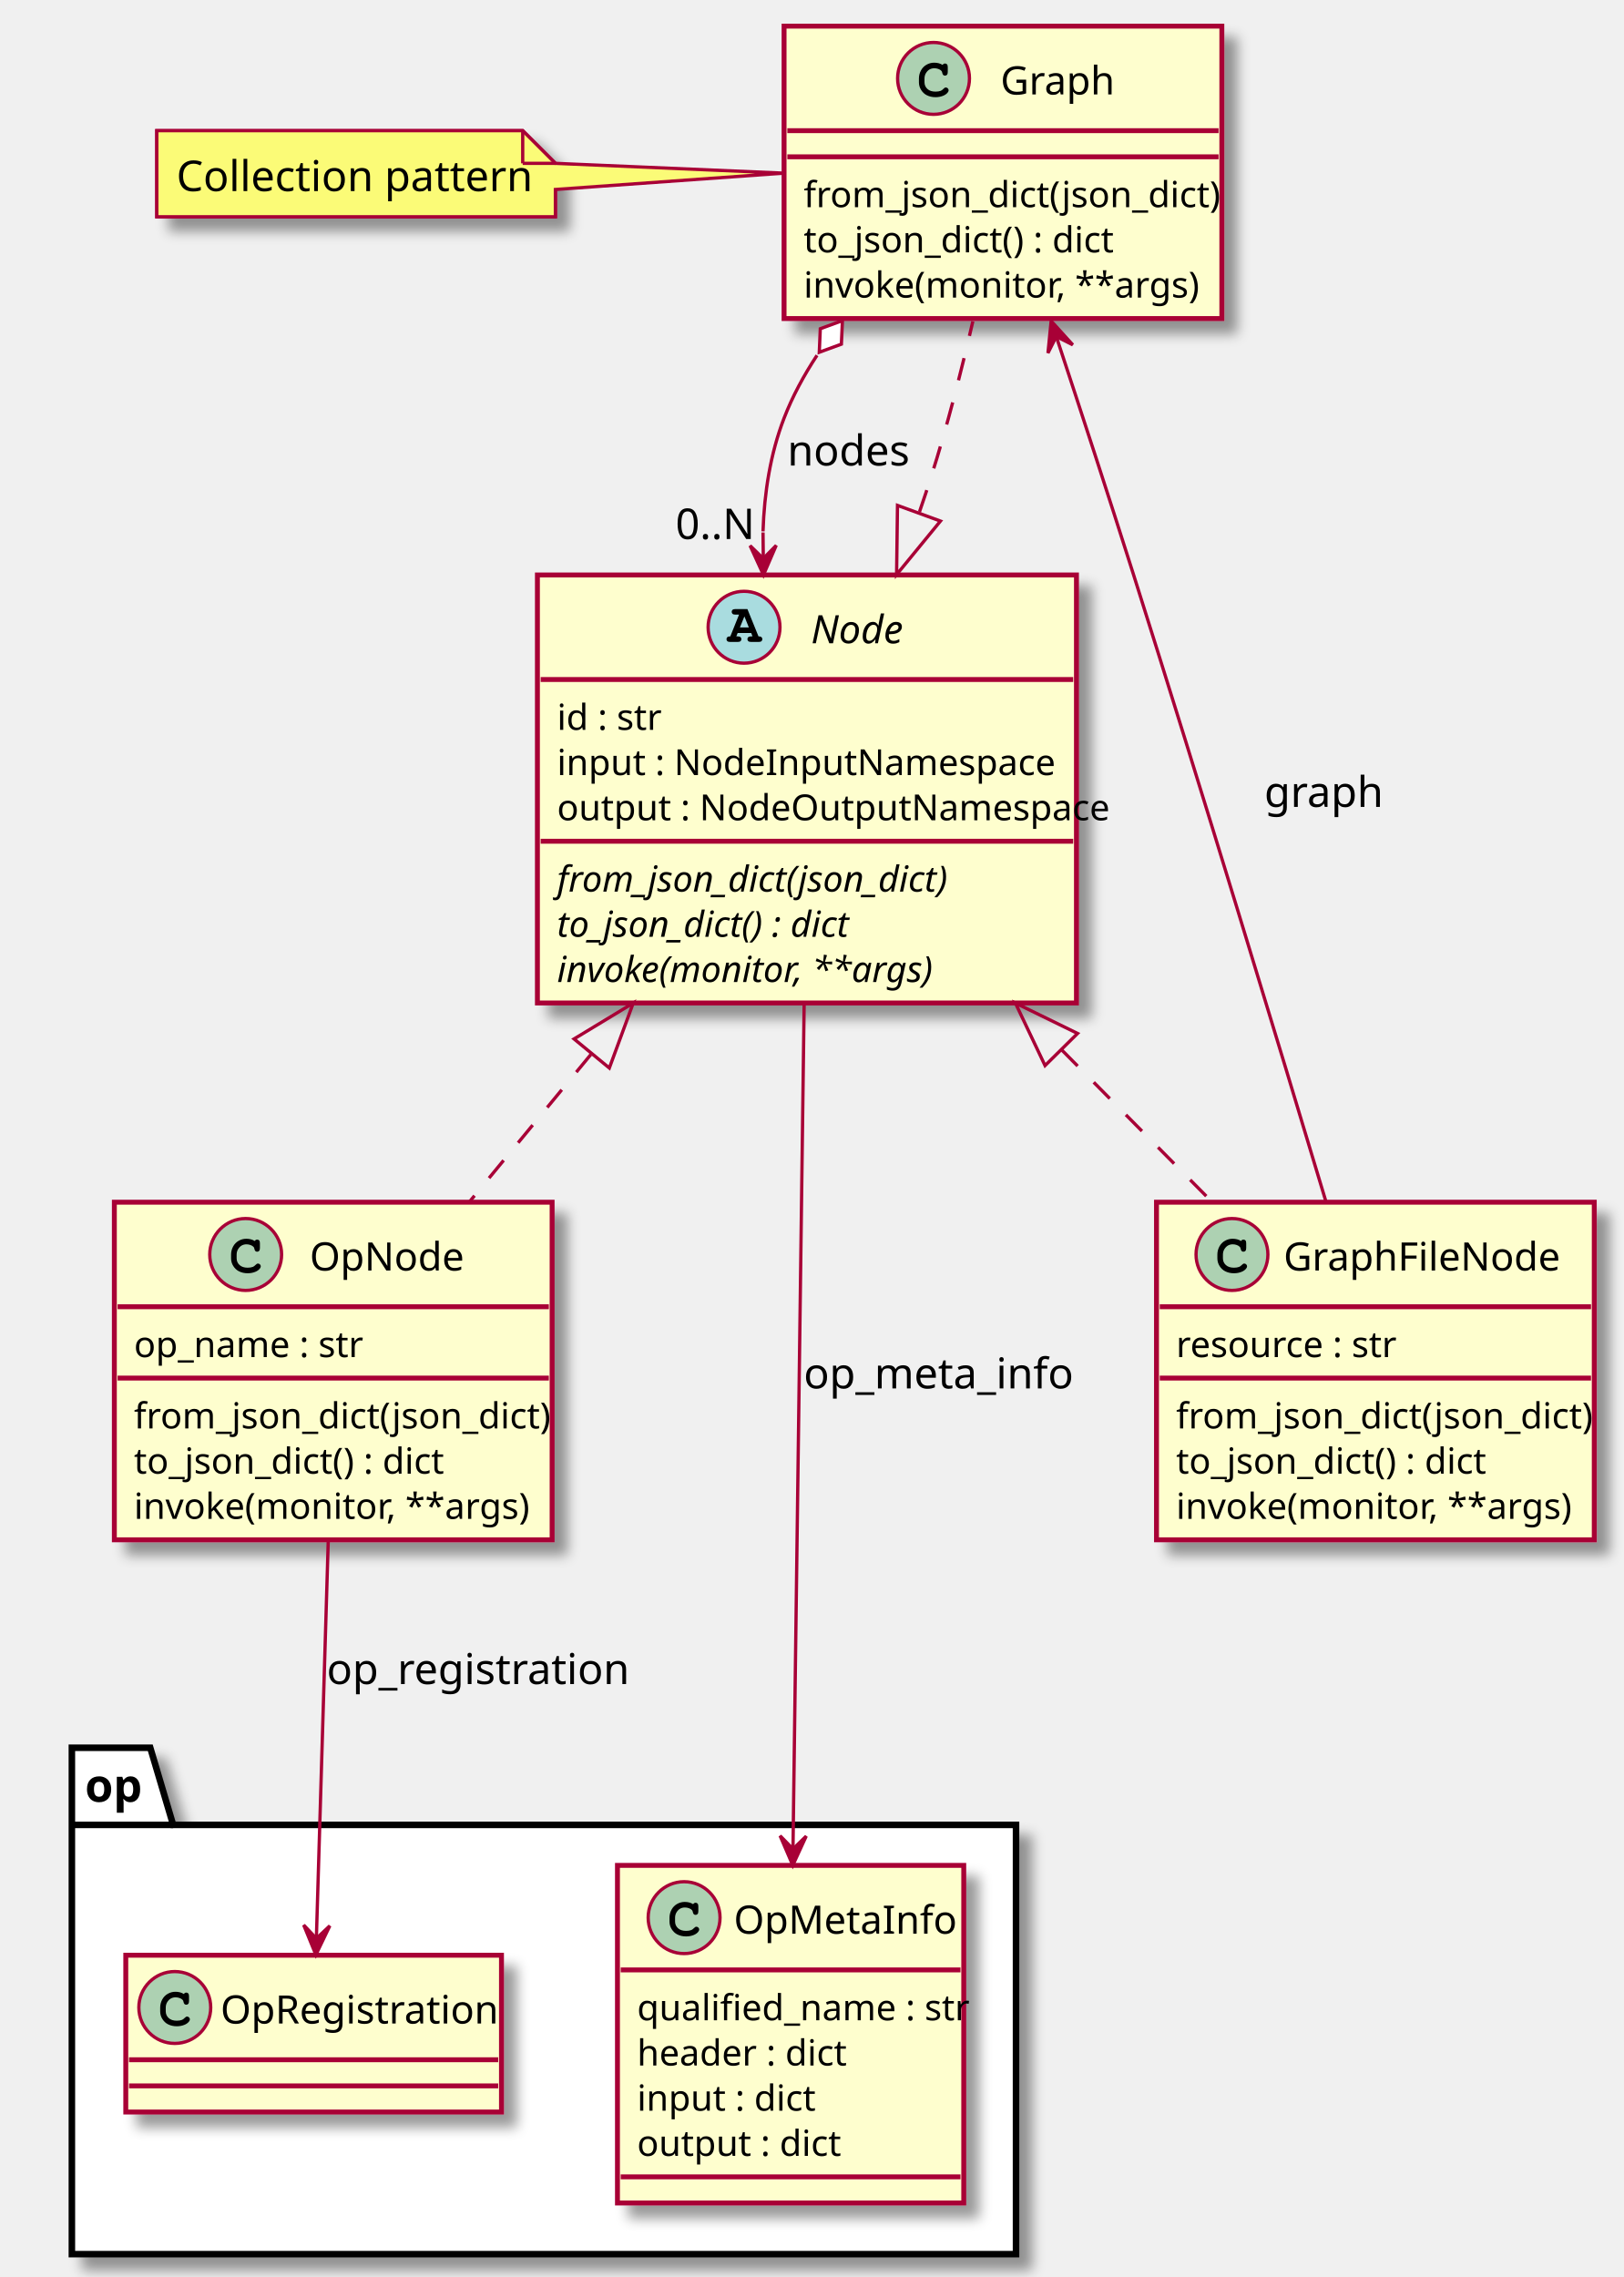
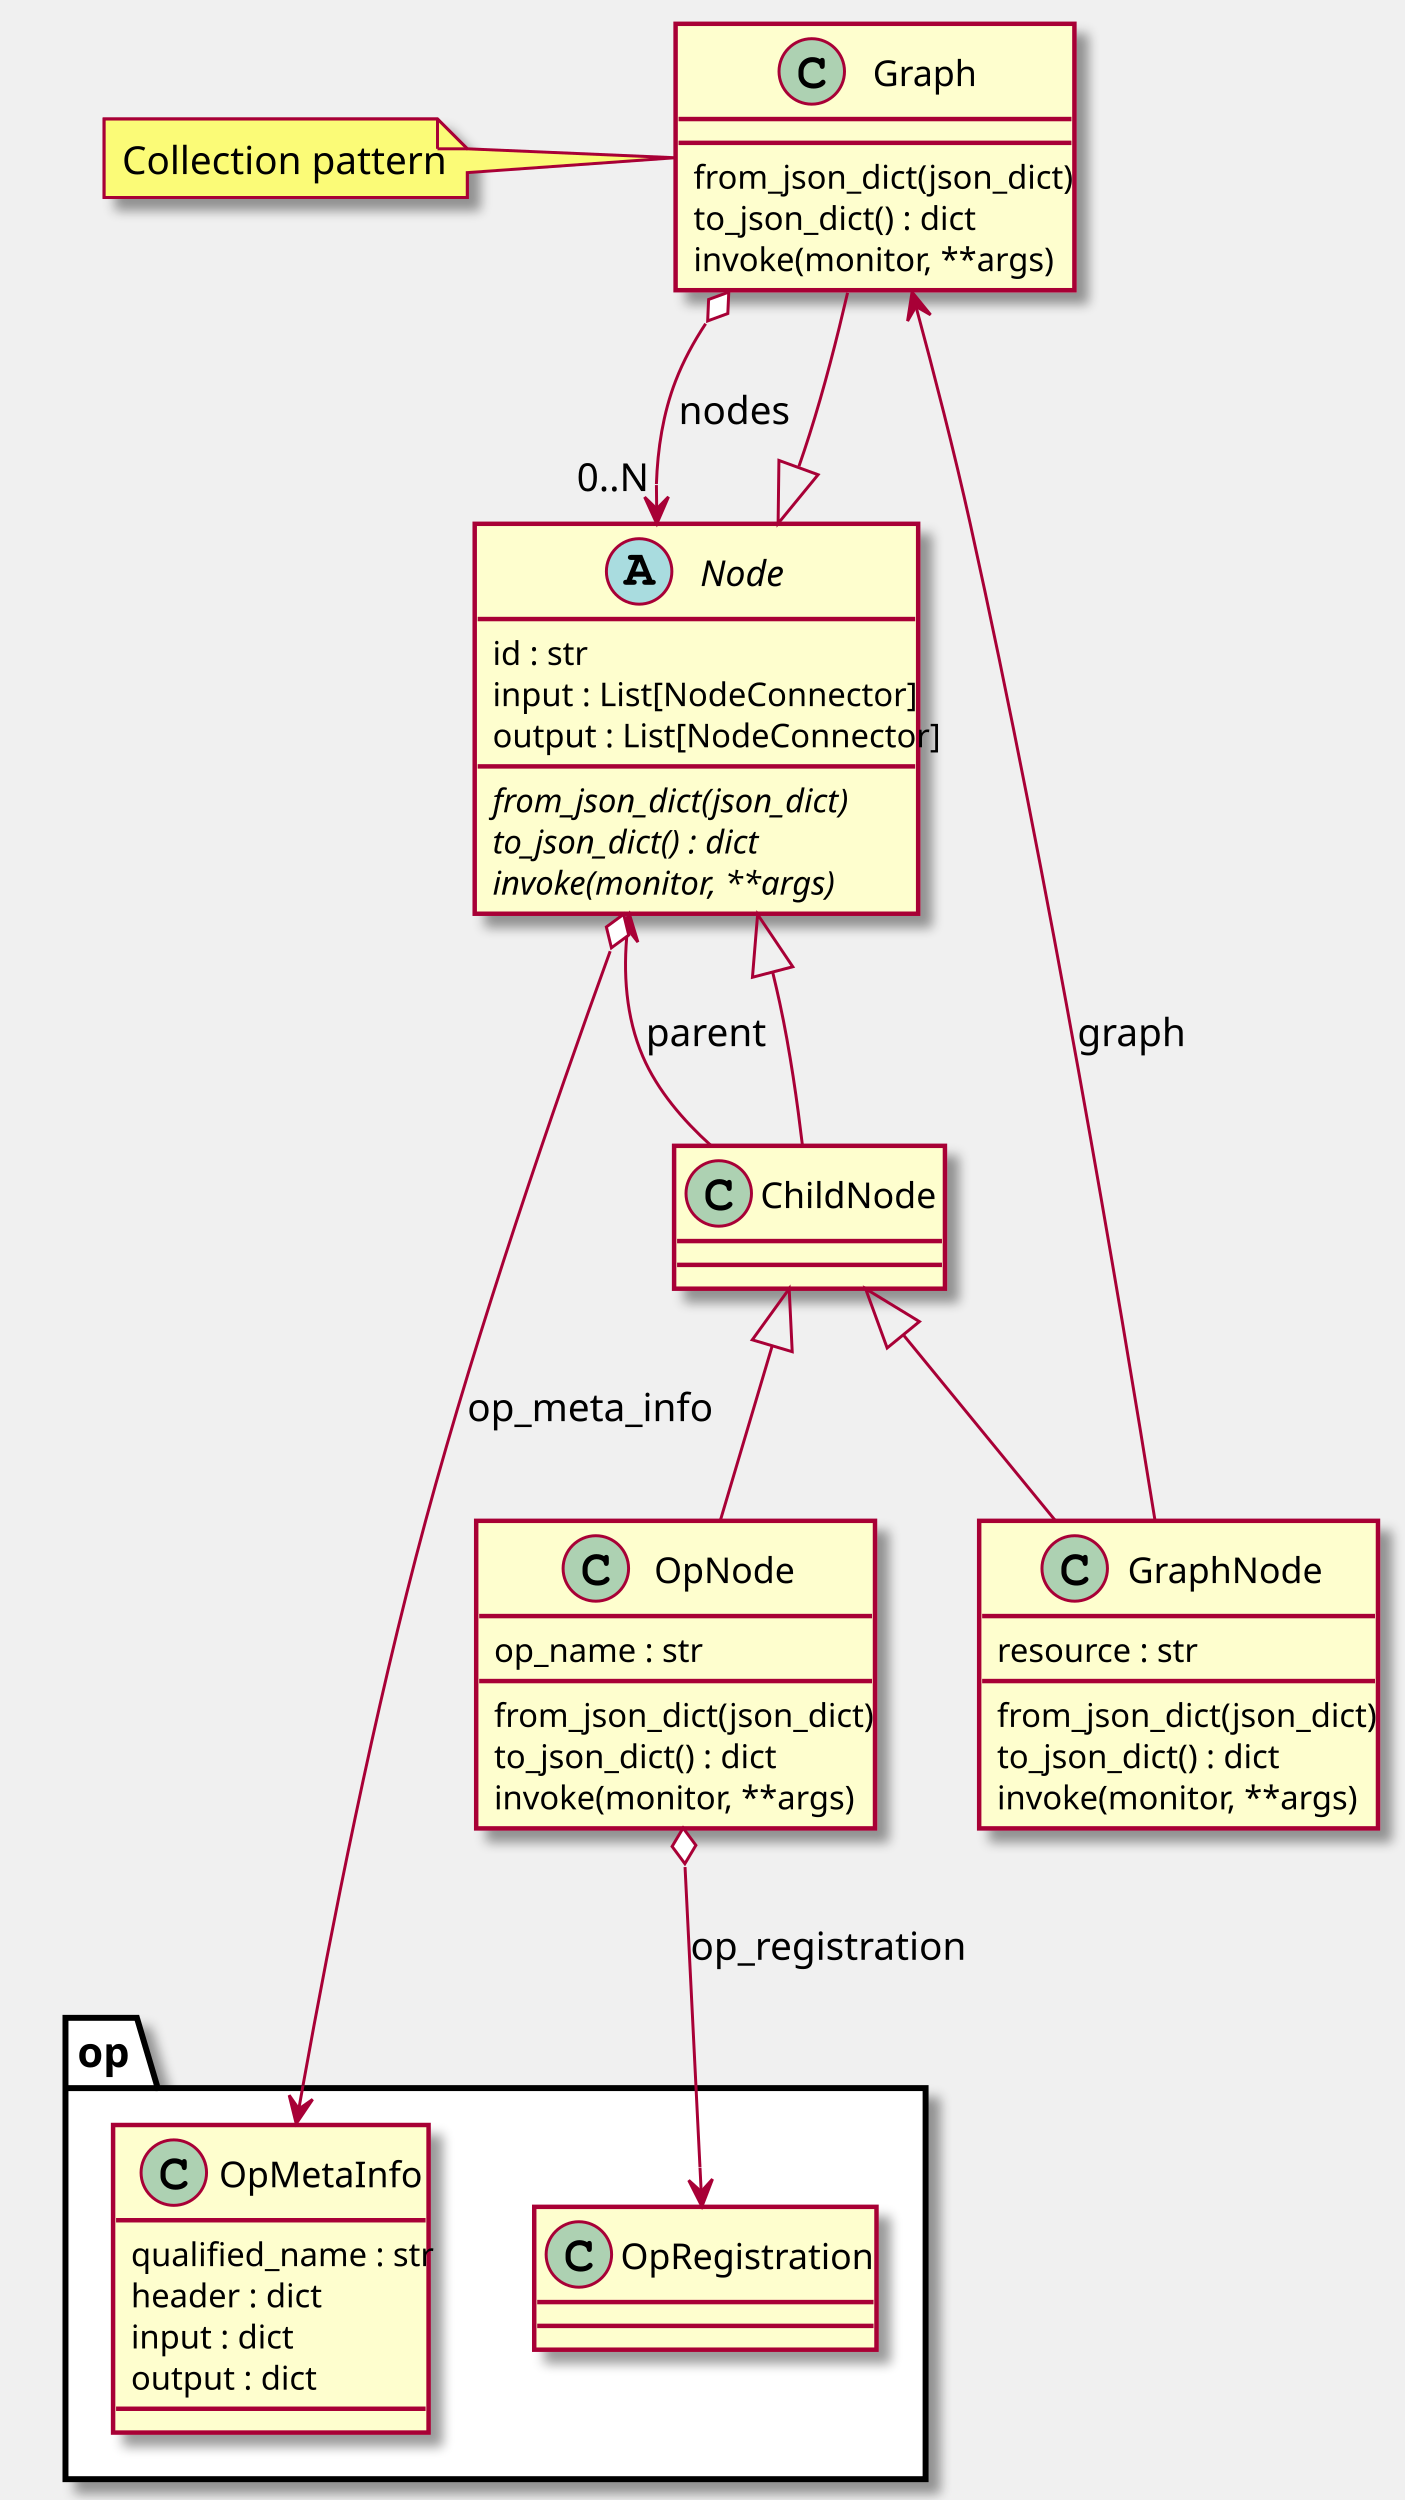
- <svg xmlns="http://www.w3.org/2000/svg" height="697px" style="width:497px;height:697px;" version="1.1" viewBox="0 0 497 697" width="497px">
+ <svg xmlns="http://www.w3.org/2000/svg" height="840px" style="width:472px;height:840px;" version="1.1" viewBox="0 0 472 840" width="472px">
  <defs>
    <filter height="300%" id="f1" width="300%" x="-1" y="-1">
      <feGaussianBlur result="blurOut" stdDeviation="2.0" />
      <feColorMatrix in="blurOut" result="blurOut2" type="matrix" values="0 0 0 0 0 0 0 0 0 0 0 0 0 0 0 0 0 0 .4 0" />
      <feOffset dx="4.0" dy="4.0" in="blurOut2" result="blurOut3" />
      <feBlend in="SourceGraphic" in2="blurOut3" mode="normal" />
    </filter>
  </defs>
  <g>
-     <polygon fill="#FFFFFF" filter="url(#f1)" points="22,535,46,535,53,558.609,311,558.609,311,690,22,690,22,535" style="stroke: #000000; stroke-width: 2.0;" />
-     <line style="stroke: #000000; stroke-width: 2.0;" x1="22" x2="53" y1="558.609" y2="558.609" />
-     <text fill="#000000" font-family="sans-serif" font-size="14" font-weight="bold" lengthAdjust="spacingAndGlyphs" textLength="18" x="26" y="551.533">op</text>
-     <rect fill="#FEFECE" filter="url(#f1)" height="103.344" style="stroke: #A80036; stroke-width: 1.5;" width="106" x="189" y="571" />
-     <ellipse cx="209.4" cy="587" fill="#ADD1B2" rx="11" ry="11" style="stroke: #A80036; stroke-width: 1.0;" />
-     <path d="M212.166,582.875 Q212.322,582.656 212.509,582.547 Q212.697,582.438 212.916,582.438 Q213.291,582.438 213.525,582.695 Q213.759,582.953 213.759,583.562 L213.759,585.016 Q213.759,585.625 213.525,585.891 Q213.291,586.156 212.916,586.156 Q212.572,586.156 212.369,585.953 Q212.166,585.766 212.056,585.25 Q212.009,584.891 211.822,584.703 Q211.494,584.328 210.884,584.109 Q210.275,583.891 209.65,583.891 Q208.884,583.891 208.252,584.219 Q207.619,584.547 207.127,585.297 Q206.634,586.047 206.634,587.078 L206.634,588.172 Q206.634,589.406 207.525,590.227 Q208.416,591.047 210.009,591.047 Q210.947,591.047 211.603,590.797 Q211.994,590.641 212.416,590.203 Q212.681,589.938 212.83,589.859 Q212.978,589.781 213.181,589.781 Q213.509,589.781 213.767,590.039 Q214.025,590.297 214.025,590.641 Q214.025,590.984 213.681,591.391 Q213.181,591.969 212.384,592.297 Q211.306,592.75 210.009,592.75 Q208.494,592.75 207.291,592.125 Q206.306,591.625 205.619,590.555 Q204.931,589.484 204.931,588.203 L204.931,587.047 Q204.931,585.719 205.548,584.57 Q206.166,583.422 207.259,582.805 Q208.353,582.188 209.588,582.188 Q210.322,582.188 210.97,582.352 Q211.619,582.516 212.166,582.875 Z " />
-     <text fill="#000000" font-family="sans-serif" font-size="12" lengthAdjust="spacingAndGlyphs" textLength="62" x="224.6" y="591.91">OpMetaInfo</text>
-     <line style="stroke: #A80036; stroke-width: 1.5;" x1="190" x2="294" y1="603" y2="603" />
-     <text fill="#000000" font-family="sans-serif" font-size="11" lengthAdjust="spacingAndGlyphs" textLength="94" x="195" y="618.419">qualified_name : str</text>
-     <text fill="#000000" font-family="sans-serif" font-size="11" lengthAdjust="spacingAndGlyphs" textLength="60" x="195" y="632.255">header : dict</text>
-     <text fill="#000000" font-family="sans-serif" font-size="11" lengthAdjust="spacingAndGlyphs" textLength="49" x="195" y="646.091">input : dict</text>
-     <text fill="#000000" font-family="sans-serif" font-size="11" lengthAdjust="spacingAndGlyphs" textLength="56" x="195" y="659.927">output : dict</text>
-     <line style="stroke: #A80036; stroke-width: 1.5;" x1="190" x2="294" y1="666.344" y2="666.344" />
-     <rect fill="#FEFECE" filter="url(#f1)" height="48" style="stroke: #A80036; stroke-width: 1.5;" width="115" x="38.5" y="598.5" />
-     <ellipse cx="53.5" cy="614.5" fill="#ADD1B2" rx="11" ry="11" style="stroke: #A80036; stroke-width: 1.0;" />
-     <path d="M56.266,610.375 Q56.422,610.156 56.609,610.047 Q56.797,609.938 57.016,609.938 Q57.391,609.938 57.625,610.195 Q57.859,610.453 57.859,611.062 L57.859,612.516 Q57.859,613.125 57.625,613.391 Q57.391,613.656 57.016,613.656 Q56.672,613.656 56.469,613.453 Q56.266,613.266 56.156,612.75 Q56.109,612.391 55.922,612.203 Q55.594,611.828 54.984,611.609 Q54.375,611.391 53.75,611.391 Q52.984,611.391 52.352,611.719 Q51.719,612.047 51.227,612.797 Q50.734,613.547 50.734,614.578 L50.734,615.672 Q50.734,616.906 51.625,617.727 Q52.516,618.547 54.109,618.547 Q55.047,618.547 55.703,618.297 Q56.094,618.141 56.516,617.703 Q56.781,617.438 56.93,617.359 Q57.078,617.281 57.281,617.281 Q57.609,617.281 57.867,617.539 Q58.125,617.797 58.125,618.141 Q58.125,618.484 57.781,618.891 Q57.281,619.469 56.484,619.797 Q55.406,620.25 54.109,620.25 Q52.594,620.25 51.391,619.625 Q50.406,619.125 49.719,618.055 Q49.031,616.984 49.031,615.703 L49.031,614.547 Q49.031,613.219 49.648,612.07 Q50.266,610.922 51.359,610.305 Q52.453,609.688 53.688,609.688 Q54.422,609.688 55.07,609.852 Q55.719,610.016 56.266,610.375 Z " />
-     <text fill="#000000" font-family="sans-serif" font-size="12" lengthAdjust="spacingAndGlyphs" textLength="83" x="67.5" y="619.41">OpRegistration</text>
-     <line style="stroke: #A80036; stroke-width: 1.5;" x1="39.5" x2="152.5" y1="630.5" y2="630.5" />
-     <line style="stroke: #A80036; stroke-width: 1.5;" x1="39.5" x2="152.5" y1="638.5" y2="638.5" />
-     <rect fill="#FEFECE" filter="url(#f1)" height="131.016" style="stroke: #A80036; stroke-width: 1.5;" width="165" x="164.5" y="176" />
-     <ellipse cx="227.75" cy="192" fill="#A9DCDF" rx="11" ry="11" style="stroke: #A80036; stroke-width: 1.0;" />
-     <path d="M229.938,193.766 L225.797,193.766 L225.375,194.797 L225.797,194.797 Q226.406,194.797 226.672,195.031 Q226.938,195.266 226.938,195.656 Q226.938,196.031 226.672,196.266 Q226.406,196.5 225.797,196.5 L223.5,196.5 Q222.891,196.5 222.633,196.266 Q222.375,196.031 222.375,195.641 Q222.375,195.266 222.648,195.023 Q222.922,194.781 223.547,194.797 L226.219,188.141 L225.109,188.141 Q224.5,188.141 224.234,187.906 Q223.969,187.672 223.969,187.281 Q223.969,186.906 224.234,186.672 Q224.5,186.438 225.109,186.438 L228.781,186.438 L232.172,194.797 Q232.766,194.797 232.953,194.938 Q233.344,195.203 233.344,195.656 Q233.344,196.031 233.086,196.266 Q232.828,196.5 232.219,196.5 L229.922,196.5 Q229.312,196.5 229.047,196.266 Q228.781,196.031 228.781,195.641 Q228.781,195.266 229.047,195.031 Q229.312,194.797 229.922,194.797 L230.344,194.797 L229.938,193.766 Z M229.219,192.062 L227.859,188.688 L226.484,192.062 L229.219,192.062 Z " />
-     <text fill="#000000" font-family="sans-serif" font-size="12" font-style="italic" lengthAdjust="spacingAndGlyphs" textLength="30" x="248.25" y="196.91">Node</text>
-     <line style="stroke: #A80036; stroke-width: 1.5;" x1="165.5" x2="328.5" y1="208" y2="208" />
-     <text fill="#000000" font-family="sans-serif" font-size="11" lengthAdjust="spacingAndGlyphs" textLength="30" x="170.5" y="223.419">id : str</text>
-     <text fill="#000000" font-family="sans-serif" font-size="11" lengthAdjust="spacingAndGlyphs" textLength="137" x="170.5" y="237.255">input : NodeInputNamespace</text>
-     <text fill="#000000" font-family="sans-serif" font-size="11" lengthAdjust="spacingAndGlyphs" textLength="153" x="170.5" y="251.091">output : NodeOutputNamespace</text>
-     <line style="stroke: #A80036; stroke-width: 1.5;" x1="165.5" x2="328.5" y1="257.508" y2="257.508" />
-     <text fill="#000000" font-family="sans-serif" font-size="11" font-style="italic" lengthAdjust="spacingAndGlyphs" textLength="126" x="170.5" y="272.927">from_json_dict(json_dict)</text>
-     <text fill="#000000" font-family="sans-serif" font-size="11" font-style="italic" lengthAdjust="spacingAndGlyphs" textLength="95" x="170.5" y="286.763">to_json_dict() : dict</text>
-     <text fill="#000000" font-family="sans-serif" font-size="11" font-style="italic" lengthAdjust="spacingAndGlyphs" textLength="113" x="170.5" y="300.599">invoke(monitor, **args)</text>
-     <rect fill="#FEFECE" filter="url(#f1)" height="89.508" style="stroke: #A80036; stroke-width: 1.5;" width="134" x="240" y="8" />
-     <ellipse cx="285.75" cy="24" fill="#ADD1B2" rx="11" ry="11" style="stroke: #A80036; stroke-width: 1.0;" />
-     <path d="M288.516,19.875 Q288.672,19.656 288.859,19.547 Q289.047,19.438 289.266,19.438 Q289.641,19.438 289.875,19.695 Q290.109,19.953 290.109,20.562 L290.109,22.016 Q290.109,22.625 289.875,22.891 Q289.641,23.156 289.266,23.156 Q288.922,23.156 288.719,22.953 Q288.516,22.766 288.406,22.25 Q288.359,21.891 288.172,21.703 Q287.844,21.328 287.234,21.109 Q286.625,20.891 286,20.891 Q285.234,20.891 284.602,21.219 Q283.969,21.547 283.477,22.297 Q282.984,23.047 282.984,24.078 L282.984,25.172 Q282.984,26.406 283.875,27.227 Q284.766,28.047 286.359,28.047 Q287.297,28.047 287.953,27.797 Q288.344,27.641 288.766,27.203 Q289.031,26.938 289.18,26.859 Q289.328,26.781 289.531,26.781 Q289.859,26.781 290.117,27.039 Q290.375,27.297 290.375,27.641 Q290.375,27.984 290.031,28.391 Q289.531,28.969 288.734,29.297 Q287.656,29.75 286.359,29.75 Q284.844,29.75 283.641,29.125 Q282.656,28.625 281.969,27.555 Q281.281,26.484 281.281,25.203 L281.281,24.047 Q281.281,22.719 281.898,21.57 Q282.516,20.422 283.609,19.805 Q284.703,19.188 285.938,19.188 Q286.672,19.188 287.32,19.352 Q287.969,19.516 288.516,19.875 Z " />
-     <text fill="#000000" font-family="sans-serif" font-size="12" lengthAdjust="spacingAndGlyphs" textLength="34" x="306.25" y="28.91">Graph</text>
-     <line style="stroke: #A80036; stroke-width: 1.5;" x1="241" x2="373" y1="40" y2="40" />
-     <line style="stroke: #A80036; stroke-width: 1.5;" x1="241" x2="373" y1="48" y2="48" />
-     <text fill="#000000" font-family="sans-serif" font-size="11" lengthAdjust="spacingAndGlyphs" textLength="122" x="246" y="63.419">from_json_dict(json_dict)</text>
-     <text fill="#000000" font-family="sans-serif" font-size="11" lengthAdjust="spacingAndGlyphs" textLength="92" x="246" y="77.255">to_json_dict() : dict</text>
-     <text fill="#000000" font-family="sans-serif" font-size="11" lengthAdjust="spacingAndGlyphs" textLength="110" x="246" y="91.091">invoke(monitor, **args)</text>
-     <rect fill="#FEFECE" filter="url(#f1)" height="103.344" style="stroke: #A80036; stroke-width: 1.5;" width="134" x="354" y="368" />
-     <ellipse cx="377.1" cy="384" fill="#ADD1B2" rx="11" ry="11" style="stroke: #A80036; stroke-width: 1.0;" />
-     <path d="M379.866,379.875 Q380.022,379.656 380.209,379.547 Q380.397,379.438 380.616,379.438 Q380.991,379.438 381.225,379.695 Q381.459,379.953 381.459,380.562 L381.459,382.016 Q381.459,382.625 381.225,382.891 Q380.991,383.156 380.616,383.156 Q380.272,383.156 380.069,382.953 Q379.866,382.766 379.756,382.25 Q379.709,381.891 379.522,381.703 Q379.194,381.328 378.584,381.109 Q377.975,380.891 377.35,380.891 Q376.584,380.891 375.952,381.219 Q375.319,381.547 374.827,382.297 Q374.334,383.047 374.334,384.078 L374.334,385.172 Q374.334,386.406 375.225,387.227 Q376.116,388.047 377.709,388.047 Q378.647,388.047 379.303,387.797 Q379.694,387.641 380.116,387.203 Q380.381,386.938 380.53,386.859 Q380.678,386.781 380.881,386.781 Q381.209,386.781 381.467,387.039 Q381.725,387.297 381.725,387.641 Q381.725,387.984 381.381,388.391 Q380.881,388.969 380.084,389.297 Q379.006,389.75 377.709,389.75 Q376.194,389.75 374.991,389.125 Q374.006,388.625 373.319,387.555 Q372.631,386.484 372.631,385.203 L372.631,384.047 Q372.631,382.719 373.248,381.57 Q373.866,380.422 374.959,379.805 Q376.053,379.188 377.288,379.188 Q378.022,379.188 378.67,379.352 Q379.319,379.516 379.866,379.875 Z " />
-     <text fill="#000000" font-family="sans-serif" font-size="12" lengthAdjust="spacingAndGlyphs" textLength="84" x="392.9" y="388.91">GraphFileNode</text>
-     <line style="stroke: #A80036; stroke-width: 1.5;" x1="355" x2="487" y1="400" y2="400" />
-     <text fill="#000000" font-family="sans-serif" font-size="11" lengthAdjust="spacingAndGlyphs" textLength="63" x="360" y="415.419">resource : str</text>
-     <line style="stroke: #A80036; stroke-width: 1.5;" x1="355" x2="487" y1="421.836" y2="421.836" />
-     <text fill="#000000" font-family="sans-serif" font-size="11" lengthAdjust="spacingAndGlyphs" textLength="122" x="360" y="437.255">from_json_dict(json_dict)</text>
-     <text fill="#000000" font-family="sans-serif" font-size="11" lengthAdjust="spacingAndGlyphs" textLength="92" x="360" y="451.091">to_json_dict() : dict</text>
-     <text fill="#000000" font-family="sans-serif" font-size="11" lengthAdjust="spacingAndGlyphs" textLength="110" x="360" y="464.927">invoke(monitor, **args)</text>
-     <rect fill="#FEFECE" filter="url(#f1)" height="103.344" style="stroke: #A80036; stroke-width: 1.5;" width="134" x="35" y="368" />
-     <ellipse cx="75.2" cy="384" fill="#ADD1B2" rx="11" ry="11" style="stroke: #A80036; stroke-width: 1.0;" />
-     <path d="M77.966,379.875 Q78.122,379.656 78.309,379.547 Q78.497,379.438 78.716,379.438 Q79.091,379.438 79.325,379.695 Q79.559,379.953 79.559,380.562 L79.559,382.016 Q79.559,382.625 79.325,382.891 Q79.091,383.156 78.716,383.156 Q78.372,383.156 78.169,382.953 Q77.966,382.766 77.856,382.25 Q77.809,381.891 77.622,381.703 Q77.294,381.328 76.684,381.109 Q76.075,380.891 75.45,380.891 Q74.684,380.891 74.052,381.219 Q73.419,381.547 72.927,382.297 Q72.434,383.047 72.434,384.078 L72.434,385.172 Q72.434,386.406 73.325,387.227 Q74.216,388.047 75.809,388.047 Q76.747,388.047 77.403,387.797 Q77.794,387.641 78.216,387.203 Q78.481,386.938 78.63,386.859 Q78.778,386.781 78.981,386.781 Q79.309,386.781 79.567,387.039 Q79.825,387.297 79.825,387.641 Q79.825,387.984 79.481,388.391 Q78.981,388.969 78.184,389.297 Q77.106,389.75 75.809,389.75 Q74.294,389.75 73.091,389.125 Q72.106,388.625 71.419,387.555 Q70.731,386.484 70.731,385.203 L70.731,384.047 Q70.731,382.719 71.348,381.57 Q71.966,380.422 73.059,379.805 Q74.153,379.188 75.388,379.188 Q76.122,379.188 76.77,379.352 Q77.419,379.516 77.966,379.875 Z " />
-     <text fill="#000000" font-family="sans-serif" font-size="12" lengthAdjust="spacingAndGlyphs" textLength="46" x="94.8" y="388.91">OpNode</text>
-     <line style="stroke: #A80036; stroke-width: 1.5;" x1="36" x2="168" y1="400" y2="400" />
-     <text fill="#000000" font-family="sans-serif" font-size="11" lengthAdjust="spacingAndGlyphs" textLength="66" x="41" y="415.419">op_name : str</text>
-     <line style="stroke: #A80036; stroke-width: 1.5;" x1="36" x2="168" y1="421.836" y2="421.836" />
-     <text fill="#000000" font-family="sans-serif" font-size="11" lengthAdjust="spacingAndGlyphs" textLength="122" x="41" y="437.255">from_json_dict(json_dict)</text>
-     <text fill="#000000" font-family="sans-serif" font-size="11" lengthAdjust="spacingAndGlyphs" textLength="92" x="41" y="451.091">to_json_dict() : dict</text>
-     <text fill="#000000" font-family="sans-serif" font-size="11" lengthAdjust="spacingAndGlyphs" textLength="110" x="41" y="464.927">invoke(monitor, **args)</text>
-     <polygon fill="#FBFB77" filter="url(#f1)" points="48,40,48,66.352,170,66.352,170,50,160,40,48,40" style="stroke: #A80036; stroke-width: 1.0;" />
-     <polygon fill="#FBFB77" points="48,40,48,66.352,170,66.352,170,58,239.888,53,170,50,170,50,160,40,48,40" style="stroke: #A80036; stroke-width: 1.0;" />
-     <line style="stroke: #A80036; stroke-width: 1.0;" x1="160" x2="160" y1="40" y2="50" />
-     <line style="stroke: #A80036; stroke-width: 1.0;" x1="170" x2="160" y1="50" y2="50" />
-     <text fill="#000000" font-family="sans-serif" font-size="13" lengthAdjust="spacingAndGlyphs" textLength="101" x="54" y="58.495">Collection pattern</text>
-     <path d="M281.452,156.667 C282.692,153.078 283.881,149.512 285,146 C289.887,130.666 294.256,113.59 297.788,98.352 " fill="none" style="stroke: #A80036; stroke-width: 1.0; stroke-dasharray: 7.0,7.0;" />
-     <polygon fill="none" points="287.871,159.499,274.443,175.891,274.717,154.703,287.871,159.499" style="stroke: #A80036; stroke-width: 1.0;" />
-     <path d="M250.086,108.773 C246.053,114.887 242.571,121.329 240,128 C235.807,138.879 233.945,150.787 233.555,162.657 " fill="none" style="stroke: #A80036; stroke-width: 1.0;" />
-     <polygon fill="#A80036" points="233.696,175.984,237.601,166.942,233.643,170.984,229.601,167.027,233.696,175.984" style="stroke: #A80036; stroke-width: 1.0;" />
-     <line style="stroke: #A80036; stroke-width: 1.0;" x1="233.643" x2="233.559" y1="170.984" y2="162.985" />
-     <polygon fill="#FFFFFF" points="257.862,98.143,251.091,100.624,250.777,107.828,257.548,105.347,257.862,98.143" style="stroke: #A80036; stroke-width: 1.0;" />
-     <text fill="#000000" font-family="sans-serif" font-size="13" lengthAdjust="spacingAndGlyphs" textLength="35" x="241" y="142.495">nodes</text>
-     <text fill="#000000" font-family="sans-serif" font-size="13" lengthAdjust="spacingAndGlyphs" textLength="24" x="206.77" y="164.998">0..N</text>
-     <path d="M324.942,321.338 C340.52,337.095 356.491,353.249 370.825,367.748 " fill="none" style="stroke: #A80036; stroke-width: 1.0; stroke-dasharray: 7.0,7.0;" />
-     <polygon fill="none" points="319.886,326.181,310.803,307.037,329.842,316.338,319.886,326.181" style="stroke: #A80036; stroke-width: 1.0;" />
-     <path d="M180.855,322.786 C168.253,338.083 155.392,353.693 143.812,367.748 " fill="none" style="stroke: #A80036; stroke-width: 1.0; stroke-dasharray: 7.0,7.0;" />
-     <polygon fill="none" points="175.711,318.022,193.831,307.037,186.516,326.924,175.711,318.022" style="stroke: #A80036; stroke-width: 1.0;" />
-     <path d="M405.855,367.78 C391.107,318.653 367.918,242.096 347,176 C339.403,151.995 330.723,125.422 323.394,103.22 " fill="none" style="stroke: #A80036; stroke-width: 1.0;" />
-     <polygon fill="#A80036" points="321.755,98.261,320.78,108.061,323.323,103.009,328.376,105.552,321.755,98.261" style="stroke: #A80036; stroke-width: 1.0;" />
-     <text fill="#000000" font-family="sans-serif" font-size="13" lengthAdjust="spacingAndGlyphs" textLength="32" x="387" y="246.995">graph</text>
-     <path d="M100.486,471.221 C99.334,509.809 97.791,561.496 96.848,593.099 " fill="none" style="stroke: #A80036; stroke-width: 1.0;" />
-     <polygon fill="#A80036" points="96.69,598.375,100.959,589.499,96.84,593.377,92.962,589.259,96.69,598.375" style="stroke: #A80036; stroke-width: 1.0;" />
-     <text fill="#000000" font-family="sans-serif" font-size="13" lengthAdjust="spacingAndGlyphs" textLength="85" x="100" y="515.495">op_registration</text>
-     <path d="M246.146,307.222 C245.187,379.958 243.645,496.845 242.736,565.708 " fill="none" style="stroke: #A80036; stroke-width: 1.0;" />
-     <polygon fill="#A80036" points="242.666,570.99,246.784,562.043,242.732,565.99,238.785,561.938,242.666,570.99" style="stroke: #A80036; stroke-width: 1.0;" />
-     <text fill="#000000" font-family="sans-serif" font-size="13" lengthAdjust="spacingAndGlyphs" textLength="77" x="246" y="424.995">op_meta_info</text>
+     <polygon fill="#FFFFFF" filter="url(#f1)" points="22,678,46,678,53,701.609,311,701.609,311,833,22,833,22,678" style="stroke: #000000; stroke-width: 2.0;" />
+     <line style="stroke: #000000; stroke-width: 2.0;" x1="22" x2="53" y1="701.609" y2="701.609" />
+     <text fill="#000000" font-family="sans-serif" font-size="14" font-weight="bold" lengthAdjust="spacingAndGlyphs" textLength="18" x="26" y="694.533">op</text>
+     <rect fill="#FEFECE" filter="url(#f1)" height="103.344" style="stroke: #A80036; stroke-width: 1.5;" width="106" x="38" y="714" />
+     <ellipse cx="58.4" cy="730" fill="#ADD1B2" rx="11" ry="11" style="stroke: #A80036; stroke-width: 1.0;" />
+     <path d="M61.166,725.875 Q61.322,725.656 61.509,725.547 Q61.697,725.438 61.916,725.438 Q62.291,725.438 62.525,725.695 Q62.759,725.953 62.759,726.562 L62.759,728.016 Q62.759,728.625 62.525,728.891 Q62.291,729.156 61.916,729.156 Q61.572,729.156 61.369,728.953 Q61.166,728.766 61.056,728.25 Q61.009,727.891 60.822,727.703 Q60.494,727.328 59.884,727.109 Q59.275,726.891 58.65,726.891 Q57.884,726.891 57.252,727.219 Q56.619,727.547 56.127,728.297 Q55.634,729.047 55.634,730.078 L55.634,731.172 Q55.634,732.406 56.525,733.227 Q57.416,734.047 59.009,734.047 Q59.947,734.047 60.603,733.797 Q60.994,733.641 61.416,733.203 Q61.681,732.938 61.83,732.859 Q61.978,732.781 62.181,732.781 Q62.509,732.781 62.767,733.039 Q63.025,733.297 63.025,733.641 Q63.025,733.984 62.681,734.391 Q62.181,734.969 61.384,735.297 Q60.306,735.75 59.009,735.75 Q57.494,735.75 56.291,735.125 Q55.306,734.625 54.619,733.555 Q53.931,732.484 53.931,731.203 L53.931,730.047 Q53.931,728.719 54.548,727.57 Q55.166,726.422 56.259,725.805 Q57.353,725.188 58.587,725.188 Q59.322,725.188 59.97,725.352 Q60.619,725.516 61.166,725.875 Z " />
+     <text fill="#000000" font-family="sans-serif" font-size="12" lengthAdjust="spacingAndGlyphs" textLength="62" x="73.6" y="734.91">OpMetaInfo</text>
+     <line style="stroke: #A80036; stroke-width: 1.5;" x1="39" x2="143" y1="746" y2="746" />
+     <text fill="#000000" font-family="sans-serif" font-size="11" lengthAdjust="spacingAndGlyphs" textLength="94" x="44" y="761.419">qualified_name : str</text>
+     <text fill="#000000" font-family="sans-serif" font-size="11" lengthAdjust="spacingAndGlyphs" textLength="60" x="44" y="775.255">header : dict</text>
+     <text fill="#000000" font-family="sans-serif" font-size="11" lengthAdjust="spacingAndGlyphs" textLength="49" x="44" y="789.091">input : dict</text>
+     <text fill="#000000" font-family="sans-serif" font-size="11" lengthAdjust="spacingAndGlyphs" textLength="56" x="44" y="802.927">output : dict</text>
+     <line style="stroke: #A80036; stroke-width: 1.5;" x1="39" x2="143" y1="809.344" y2="809.344" />
+     <rect fill="#FEFECE" filter="url(#f1)" height="48" style="stroke: #A80036; stroke-width: 1.5;" width="115" x="179.5" y="741.5" />
+     <ellipse cx="194.5" cy="757.5" fill="#ADD1B2" rx="11" ry="11" style="stroke: #A80036; stroke-width: 1.0;" />
+     <path d="M197.266,753.375 Q197.422,753.156 197.609,753.047 Q197.797,752.938 198.016,752.938 Q198.391,752.938 198.625,753.195 Q198.859,753.453 198.859,754.062 L198.859,755.516 Q198.859,756.125 198.625,756.391 Q198.391,756.656 198.016,756.656 Q197.672,756.656 197.469,756.453 Q197.266,756.266 197.156,755.75 Q197.109,755.391 196.922,755.203 Q196.594,754.828 195.984,754.609 Q195.375,754.391 194.75,754.391 Q193.984,754.391 193.352,754.719 Q192.719,755.047 192.227,755.797 Q191.734,756.547 191.734,757.578 L191.734,758.672 Q191.734,759.906 192.625,760.727 Q193.516,761.547 195.109,761.547 Q196.047,761.547 196.703,761.297 Q197.094,761.141 197.516,760.703 Q197.781,760.438 197.93,760.359 Q198.078,760.281 198.281,760.281 Q198.609,760.281 198.867,760.539 Q199.125,760.797 199.125,761.141 Q199.125,761.484 198.781,761.891 Q198.281,762.469 197.484,762.797 Q196.406,763.25 195.109,763.25 Q193.594,763.25 192.391,762.625 Q191.406,762.125 190.719,761.055 Q190.031,759.984 190.031,758.703 L190.031,757.547 Q190.031,756.219 190.648,755.07 Q191.266,753.922 192.359,753.305 Q193.453,752.688 194.688,752.688 Q195.422,752.688 196.07,752.852 Q196.719,753.016 197.266,753.375 Z " />
+     <text fill="#000000" font-family="sans-serif" font-size="12" lengthAdjust="spacingAndGlyphs" textLength="83" x="208.5" y="762.41">OpRegistration</text>
+     <line style="stroke: #A80036; stroke-width: 1.5;" x1="180.5" x2="293.5" y1="773.5" y2="773.5" />
+     <line style="stroke: #A80036; stroke-width: 1.5;" x1="180.5" x2="293.5" y1="781.5" y2="781.5" />
+     <rect fill="#FEFECE" filter="url(#f1)" height="131.016" style="stroke: #A80036; stroke-width: 1.5;" width="149" x="159.5" y="176" />
+     <ellipse cx="214.75" cy="192" fill="#A9DCDF" rx="11" ry="11" style="stroke: #A80036; stroke-width: 1.0;" />
+     <path d="M216.938,193.766 L212.797,193.766 L212.375,194.797 L212.797,194.797 Q213.406,194.797 213.672,195.031 Q213.938,195.266 213.938,195.656 Q213.938,196.031 213.672,196.266 Q213.406,196.5 212.797,196.5 L210.5,196.5 Q209.891,196.5 209.633,196.266 Q209.375,196.031 209.375,195.641 Q209.375,195.266 209.648,195.023 Q209.922,194.781 210.547,194.797 L213.219,188.141 L212.109,188.141 Q211.5,188.141 211.234,187.906 Q210.969,187.672 210.969,187.281 Q210.969,186.906 211.234,186.672 Q211.5,186.438 212.109,186.438 L215.781,186.438 L219.172,194.797 Q219.766,194.797 219.953,194.938 Q220.344,195.203 220.344,195.656 Q220.344,196.031 220.086,196.266 Q219.828,196.5 219.219,196.5 L216.922,196.5 Q216.312,196.5 216.047,196.266 Q215.781,196.031 215.781,195.641 Q215.781,195.266 216.047,195.031 Q216.312,194.797 216.922,194.797 L217.344,194.797 L216.938,193.766 Z M216.219,192.062 L214.859,188.688 L213.484,192.062 L216.219,192.062 Z " />
+     <text fill="#000000" font-family="sans-serif" font-size="12" font-style="italic" lengthAdjust="spacingAndGlyphs" textLength="30" x="235.25" y="196.91">Node</text>
+     <line style="stroke: #A80036; stroke-width: 1.5;" x1="160.5" x2="307.5" y1="208" y2="208" />
+     <text fill="#000000" font-family="sans-serif" font-size="11" lengthAdjust="spacingAndGlyphs" textLength="30" x="165.5" y="223.419">id : str</text>
+     <text fill="#000000" font-family="sans-serif" font-size="11" lengthAdjust="spacingAndGlyphs" textLength="130" x="165.5" y="237.255">input : List[NodeConnector]</text>
+     <text fill="#000000" font-family="sans-serif" font-size="11" lengthAdjust="spacingAndGlyphs" textLength="137" x="165.5" y="251.091">output : List[NodeConnector]</text>
+     <line style="stroke: #A80036; stroke-width: 1.5;" x1="160.5" x2="307.5" y1="257.508" y2="257.508" />
+     <text fill="#000000" font-family="sans-serif" font-size="11" font-style="italic" lengthAdjust="spacingAndGlyphs" textLength="126" x="165.5" y="272.927">from_json_dict(json_dict)</text>
+     <text fill="#000000" font-family="sans-serif" font-size="11" font-style="italic" lengthAdjust="spacingAndGlyphs" textLength="95" x="165.5" y="286.763">to_json_dict() : dict</text>
+     <text fill="#000000" font-family="sans-serif" font-size="11" font-style="italic" lengthAdjust="spacingAndGlyphs" textLength="113" x="165.5" y="300.599">invoke(monitor, **args)</text>
+     <rect fill="#FEFECE" filter="url(#f1)" height="89.508" style="stroke: #A80036; stroke-width: 1.5;" width="134" x="227" y="8" />
+     <ellipse cx="272.75" cy="24" fill="#ADD1B2" rx="11" ry="11" style="stroke: #A80036; stroke-width: 1.0;" />
+     <path d="M275.516,19.875 Q275.672,19.656 275.859,19.547 Q276.047,19.438 276.266,19.438 Q276.641,19.438 276.875,19.695 Q277.109,19.953 277.109,20.562 L277.109,22.016 Q277.109,22.625 276.875,22.891 Q276.641,23.156 276.266,23.156 Q275.922,23.156 275.719,22.953 Q275.516,22.766 275.406,22.25 Q275.359,21.891 275.172,21.703 Q274.844,21.328 274.234,21.109 Q273.625,20.891 273,20.891 Q272.234,20.891 271.602,21.219 Q270.969,21.547 270.477,22.297 Q269.984,23.047 269.984,24.078 L269.984,25.172 Q269.984,26.406 270.875,27.227 Q271.766,28.047 273.359,28.047 Q274.297,28.047 274.953,27.797 Q275.344,27.641 275.766,27.203 Q276.031,26.938 276.18,26.859 Q276.328,26.781 276.531,26.781 Q276.859,26.781 277.117,27.039 Q277.375,27.297 277.375,27.641 Q277.375,27.984 277.031,28.391 Q276.531,28.969 275.734,29.297 Q274.656,29.75 273.359,29.75 Q271.844,29.75 270.641,29.125 Q269.656,28.625 268.969,27.555 Q268.281,26.484 268.281,25.203 L268.281,24.047 Q268.281,22.719 268.898,21.57 Q269.516,20.422 270.609,19.805 Q271.703,19.188 272.938,19.188 Q273.672,19.188 274.32,19.352 Q274.969,19.516 275.516,19.875 Z " />
+     <text fill="#000000" font-family="sans-serif" font-size="12" lengthAdjust="spacingAndGlyphs" textLength="34" x="293.25" y="28.91">Graph</text>
+     <line style="stroke: #A80036; stroke-width: 1.5;" x1="228" x2="360" y1="40" y2="40" />
+     <line style="stroke: #A80036; stroke-width: 1.5;" x1="228" x2="360" y1="48" y2="48" />
+     <text fill="#000000" font-family="sans-serif" font-size="11" lengthAdjust="spacingAndGlyphs" textLength="122" x="233" y="63.419">from_json_dict(json_dict)</text>
+     <text fill="#000000" font-family="sans-serif" font-size="11" lengthAdjust="spacingAndGlyphs" textLength="92" x="233" y="77.255">to_json_dict() : dict</text>
+     <text fill="#000000" font-family="sans-serif" font-size="11" lengthAdjust="spacingAndGlyphs" textLength="110" x="233" y="91.091">invoke(monitor, **args)</text>
+     <rect fill="#FEFECE" filter="url(#f1)" height="48" style="stroke: #A80036; stroke-width: 1.5;" width="91" x="226.5" y="385" />
+     <ellipse cx="241.5" cy="401" fill="#ADD1B2" rx="11" ry="11" style="stroke: #A80036; stroke-width: 1.0;" />
+     <path d="M244.266,396.875 Q244.422,396.656 244.609,396.547 Q244.797,396.438 245.016,396.438 Q245.391,396.438 245.625,396.695 Q245.859,396.953 245.859,397.562 L245.859,399.016 Q245.859,399.625 245.625,399.891 Q245.391,400.156 245.016,400.156 Q244.672,400.156 244.469,399.953 Q244.266,399.766 244.156,399.25 Q244.109,398.891 243.922,398.703 Q243.594,398.328 242.984,398.109 Q242.375,397.891 241.75,397.891 Q240.984,397.891 240.352,398.219 Q239.719,398.547 239.227,399.297 Q238.734,400.047 238.734,401.078 L238.734,402.172 Q238.734,403.406 239.625,404.227 Q240.516,405.047 242.109,405.047 Q243.047,405.047 243.703,404.797 Q244.094,404.641 244.516,404.203 Q244.781,403.938 244.93,403.859 Q245.078,403.781 245.281,403.781 Q245.609,403.781 245.867,404.039 Q246.125,404.297 246.125,404.641 Q246.125,404.984 245.781,405.391 Q245.281,405.969 244.484,406.297 Q243.406,406.75 242.109,406.75 Q240.594,406.75 239.391,406.125 Q238.406,405.625 237.719,404.555 Q237.031,403.484 237.031,402.203 L237.031,401.047 Q237.031,399.719 237.648,398.57 Q238.266,397.422 239.359,396.805 Q240.453,396.188 241.688,396.188 Q242.422,396.188 243.07,396.352 Q243.719,396.516 244.266,396.875 Z " />
+     <text fill="#000000" font-family="sans-serif" font-size="12" lengthAdjust="spacingAndGlyphs" textLength="59" x="255.5" y="405.91">ChildNode</text>
+     <line style="stroke: #A80036; stroke-width: 1.5;" x1="227.5" x2="316.5" y1="417" y2="417" />
+     <line style="stroke: #A80036; stroke-width: 1.5;" x1="227.5" x2="316.5" y1="425" y2="425" />
+     <rect fill="#FEFECE" filter="url(#f1)" height="103.344" style="stroke: #A80036; stroke-width: 1.5;" width="134" x="329" y="511" />
+     <ellipse cx="361.1" cy="527" fill="#ADD1B2" rx="11" ry="11" style="stroke: #A80036; stroke-width: 1.0;" />
+     <path d="M363.866,522.875 Q364.022,522.656 364.209,522.547 Q364.397,522.438 364.616,522.438 Q364.991,522.438 365.225,522.695 Q365.459,522.953 365.459,523.562 L365.459,525.016 Q365.459,525.625 365.225,525.891 Q364.991,526.156 364.616,526.156 Q364.272,526.156 364.069,525.953 Q363.866,525.766 363.756,525.25 Q363.709,524.891 363.522,524.703 Q363.194,524.328 362.584,524.109 Q361.975,523.891 361.35,523.891 Q360.584,523.891 359.952,524.219 Q359.319,524.547 358.827,525.297 Q358.334,526.047 358.334,527.078 L358.334,528.172 Q358.334,529.406 359.225,530.227 Q360.116,531.047 361.709,531.047 Q362.647,531.047 363.303,530.797 Q363.694,530.641 364.116,530.203 Q364.381,529.938 364.53,529.859 Q364.678,529.781 364.881,529.781 Q365.209,529.781 365.467,530.039 Q365.725,530.297 365.725,530.641 Q365.725,530.984 365.381,531.391 Q364.881,531.969 364.084,532.297 Q363.006,532.75 361.709,532.75 Q360.194,532.75 358.991,532.125 Q358.006,531.625 357.319,530.555 Q356.631,529.484 356.631,528.203 L356.631,527.047 Q356.631,525.719 357.248,524.57 Q357.866,523.422 358.959,522.805 Q360.053,522.188 361.288,522.188 Q362.022,522.188 362.67,522.352 Q363.319,522.516 363.866,522.875 Z " />
+     <text fill="#000000" font-family="sans-serif" font-size="12" lengthAdjust="spacingAndGlyphs" textLength="64" x="378.9" y="531.91">GraphNode</text>
+     <line style="stroke: #A80036; stroke-width: 1.5;" x1="330" x2="462" y1="543" y2="543" />
+     <text fill="#000000" font-family="sans-serif" font-size="11" lengthAdjust="spacingAndGlyphs" textLength="66" x="335" y="558.419">resource : str</text>
+     <line style="stroke: #A80036; stroke-width: 1.5;" x1="330" x2="462" y1="564.836" y2="564.836" />
+     <text fill="#000000" font-family="sans-serif" font-size="11" lengthAdjust="spacingAndGlyphs" textLength="122" x="335" y="580.255">from_json_dict(json_dict)</text>
+     <text fill="#000000" font-family="sans-serif" font-size="11" lengthAdjust="spacingAndGlyphs" textLength="92" x="335" y="594.091">to_json_dict() : dict</text>
+     <text fill="#000000" font-family="sans-serif" font-size="11" lengthAdjust="spacingAndGlyphs" textLength="110" x="335" y="607.927">invoke(monitor, **args)</text>
+     <rect fill="#FEFECE" filter="url(#f1)" height="103.344" style="stroke: #A80036; stroke-width: 1.5;" width="134" x="160" y="511" />
+     <ellipse cx="200.2" cy="527" fill="#ADD1B2" rx="11" ry="11" style="stroke: #A80036; stroke-width: 1.0;" />
+     <path d="M202.966,522.875 Q203.122,522.656 203.309,522.547 Q203.497,522.438 203.716,522.438 Q204.091,522.438 204.325,522.695 Q204.559,522.953 204.559,523.562 L204.559,525.016 Q204.559,525.625 204.325,525.891 Q204.091,526.156 203.716,526.156 Q203.372,526.156 203.169,525.953 Q202.966,525.766 202.856,525.25 Q202.809,524.891 202.622,524.703 Q202.294,524.328 201.684,524.109 Q201.075,523.891 200.45,523.891 Q199.684,523.891 199.052,524.219 Q198.419,524.547 197.927,525.297 Q197.434,526.047 197.434,527.078 L197.434,528.172 Q197.434,529.406 198.325,530.227 Q199.216,531.047 200.809,531.047 Q201.747,531.047 202.403,530.797 Q202.794,530.641 203.216,530.203 Q203.481,529.938 203.63,529.859 Q203.778,529.781 203.981,529.781 Q204.309,529.781 204.567,530.039 Q204.825,530.297 204.825,530.641 Q204.825,530.984 204.481,531.391 Q203.981,531.969 203.184,532.297 Q202.106,532.75 200.809,532.75 Q199.294,532.75 198.091,532.125 Q197.106,531.625 196.419,530.555 Q195.731,529.484 195.731,528.203 L195.731,527.047 Q195.731,525.719 196.348,524.57 Q196.966,523.422 198.059,522.805 Q199.153,522.188 200.387,522.188 Q201.122,522.188 201.77,522.352 Q202.419,522.516 202.966,522.875 Z " />
+     <text fill="#000000" font-family="sans-serif" font-size="12" lengthAdjust="spacingAndGlyphs" textLength="46" x="219.8" y="531.91">OpNode</text>
+     <line style="stroke: #A80036; stroke-width: 1.5;" x1="161" x2="293" y1="543" y2="543" />
+     <text fill="#000000" font-family="sans-serif" font-size="11" lengthAdjust="spacingAndGlyphs" textLength="66" x="166" y="558.419">op_name : str</text>
+     <line style="stroke: #A80036; stroke-width: 1.5;" x1="161" x2="293" y1="564.836" y2="564.836" />
+     <text fill="#000000" font-family="sans-serif" font-size="11" lengthAdjust="spacingAndGlyphs" textLength="122" x="166" y="580.255">from_json_dict(json_dict)</text>
+     <text fill="#000000" font-family="sans-serif" font-size="11" lengthAdjust="spacingAndGlyphs" textLength="92" x="166" y="594.091">to_json_dict() : dict</text>
+     <text fill="#000000" font-family="sans-serif" font-size="11" lengthAdjust="spacingAndGlyphs" textLength="110" x="166" y="607.927">invoke(monitor, **args)</text>
+     <polygon fill="#FBFB77" filter="url(#f1)" points="35,40,35,66.352,157,66.352,157,50,147,40,35,40" style="stroke: #A80036; stroke-width: 1.0;" />
+     <polygon fill="#FBFB77" points="35,40,35,66.352,157,66.352,157,58,226.888,53,157,50,157,50,147,40,35,40" style="stroke: #A80036; stroke-width: 1.0;" />
+     <line style="stroke: #A80036; stroke-width: 1.0;" x1="147" x2="147" y1="40" y2="50" />
+     <line style="stroke: #A80036; stroke-width: 1.0;" x1="157" x2="147" y1="50" y2="50" />
+     <text fill="#000000" font-family="sans-serif" font-size="13" lengthAdjust="spacingAndGlyphs" textLength="101" x="41" y="58.495">Collection pattern</text>
+     <path d="M268.452,156.667 C269.692,153.078 270.881,149.512 272,146 C276.887,130.666 281.256,113.59 284.788,98.352 " fill="none" style="stroke: #A80036; stroke-width: 1.0;" />
+     <polygon fill="none" points="274.871,159.499,261.443,175.891,261.717,154.703,274.871,159.499" style="stroke: #A80036; stroke-width: 1.0;" />
+     <path d="M237.086,108.773 C233.053,114.887 229.571,121.329 227,128 C222.807,138.879 220.945,150.787 220.555,162.657 " fill="none" style="stroke: #A80036; stroke-width: 1.0;" />
+     <polygon fill="#A80036" points="220.696,175.984,224.601,166.942,220.643,170.984,216.601,167.027,220.696,175.984" style="stroke: #A80036; stroke-width: 1.0;" />
+     <line style="stroke: #A80036; stroke-width: 1.0;" x1="220.643" x2="220.559" y1="170.984" y2="162.985" />
+     <polygon fill="#FFFFFF" points="244.862,98.143,238.091,100.624,237.777,107.828,244.548,105.347,244.862,98.143" style="stroke: #A80036; stroke-width: 1.0;" />
+     <text fill="#000000" font-family="sans-serif" font-size="13" lengthAdjust="spacingAndGlyphs" textLength="35" x="228" y="142.495">nodes</text>
+     <text fill="#000000" font-family="sans-serif" font-size="13" lengthAdjust="spacingAndGlyphs" textLength="24" x="193.77" y="164.998">0..N</text>
+     <path d="M259.669,326.866 C260.494,330.279 261.276,333.666 262,337 C265.437,352.813 267.962,370.875 269.615,384.824 " fill="none" style="stroke: #A80036; stroke-width: 1.0;" />
+     <polygon fill="none" points="252.825,328.36,254.557,307.241,266.373,324.831,252.825,328.36" style="stroke: #A80036; stroke-width: 1.0;" />
+     <path d="M238.788,384.809 C229.658,376.556 220.922,366.435 216,355 C210.289,341.732 209.301,326.878 210.807,312.423 " fill="none" style="stroke: #A80036; stroke-width: 1.0;" />
+     <polygon fill="#A80036" points="211.47,307.12,206.385,315.555,210.85,312.081,214.323,316.546,211.47,307.12" style="stroke: #A80036; stroke-width: 1.0;" />
+     <text fill="#000000" font-family="sans-serif" font-size="13" lengthAdjust="spacingAndGlyphs" textLength="36" x="217" y="351.495">parent</text>
+     <path d="M303.696,448.726 C319.181,467.645 338.011,490.65 354.614,510.936 " fill="none" style="stroke: #A80036; stroke-width: 1.0;" />
+     <polygon fill="none" points="298.084,452.92,290.833,433.01,308.917,444.053,298.084,452.92" style="stroke: #A80036; stroke-width: 1.0;" />
+     <path d="M259.457,452.227 C254.048,470.437 247.678,491.886 242.019,510.936 " fill="none" style="stroke: #A80036; stroke-width: 1.0;" />
+     <polygon fill="none" points="252.76,450.189,265.165,433.01,266.181,454.175,252.76,450.189" style="stroke: #A80036; stroke-width: 1.0;" />
+     <path d="M388.06,510.735 C376.202,436.773 352.416,295.207 326,176 C320.649,151.852 313.79,125.261 307.795,103.085 " fill="none" style="stroke: #A80036; stroke-width: 1.0;" />
+     <polygon fill="#A80036" points="306.451,98.133,304.946,107.866,307.76,102.959,312.667,105.772,306.451,98.133" style="stroke: #A80036; stroke-width: 1.0;" />
+     <text fill="#000000" font-family="sans-serif" font-size="13" lengthAdjust="spacingAndGlyphs" textLength="32" x="362" y="351.495">graph</text>
+     <path d="M230.175,627.325 C231.833,660.636 233.8,700.176 235.195,728.227 " fill="none" style="stroke: #A80036; stroke-width: 1.0;" />
+     <polygon fill="#A80036" points="235.85,741.375,239.397,732.187,235.601,736.381,231.407,732.585,235.85,741.375" style="stroke: #A80036; stroke-width: 1.0;" />
+     <line style="stroke: #A80036; stroke-width: 1.0;" x1="235.601" x2="235.203" y1="736.381" y2="728.391" />
+     <polygon fill="#FFFFFF" points="229.523,614.221,225.826,620.412,230.119,626.206,233.816,620.015,229.523,614.221" style="stroke: #A80036; stroke-width: 1.0;" />
+     <text fill="#000000" font-family="sans-serif" font-size="13" lengthAdjust="spacingAndGlyphs" textLength="85" x="232" y="658.495">op_registration</text>
+     <path d="M205.019,319.599 C185.71,372.846 160.722,445.578 143,511 C125.71,574.826 111.112,649.058 101.826,700.63 " fill="none" style="stroke: #A80036; stroke-width: 1.0;" />
+     <polygon fill="#A80036" points="99.524,713.562,105.04,705.403,100.401,708.639,97.164,704,99.524,713.562" style="stroke: #A80036; stroke-width: 1.0;" />
+     <line style="stroke: #A80036; stroke-width: 1.0;" x1="100.401" x2="101.803" y1="708.639" y2="700.763" />
+     <polygon fill="#FFFFFF" points="209.547,307.182,203.734,311.449,205.436,318.456,211.25,314.189,209.547,307.182" style="stroke: #A80036; stroke-width: 1.0;" />
+     <text fill="#000000" font-family="sans-serif" font-size="13" lengthAdjust="spacingAndGlyphs" textLength="77" x="157" y="477.495">op_meta_info</text>
  </g>
</svg>
